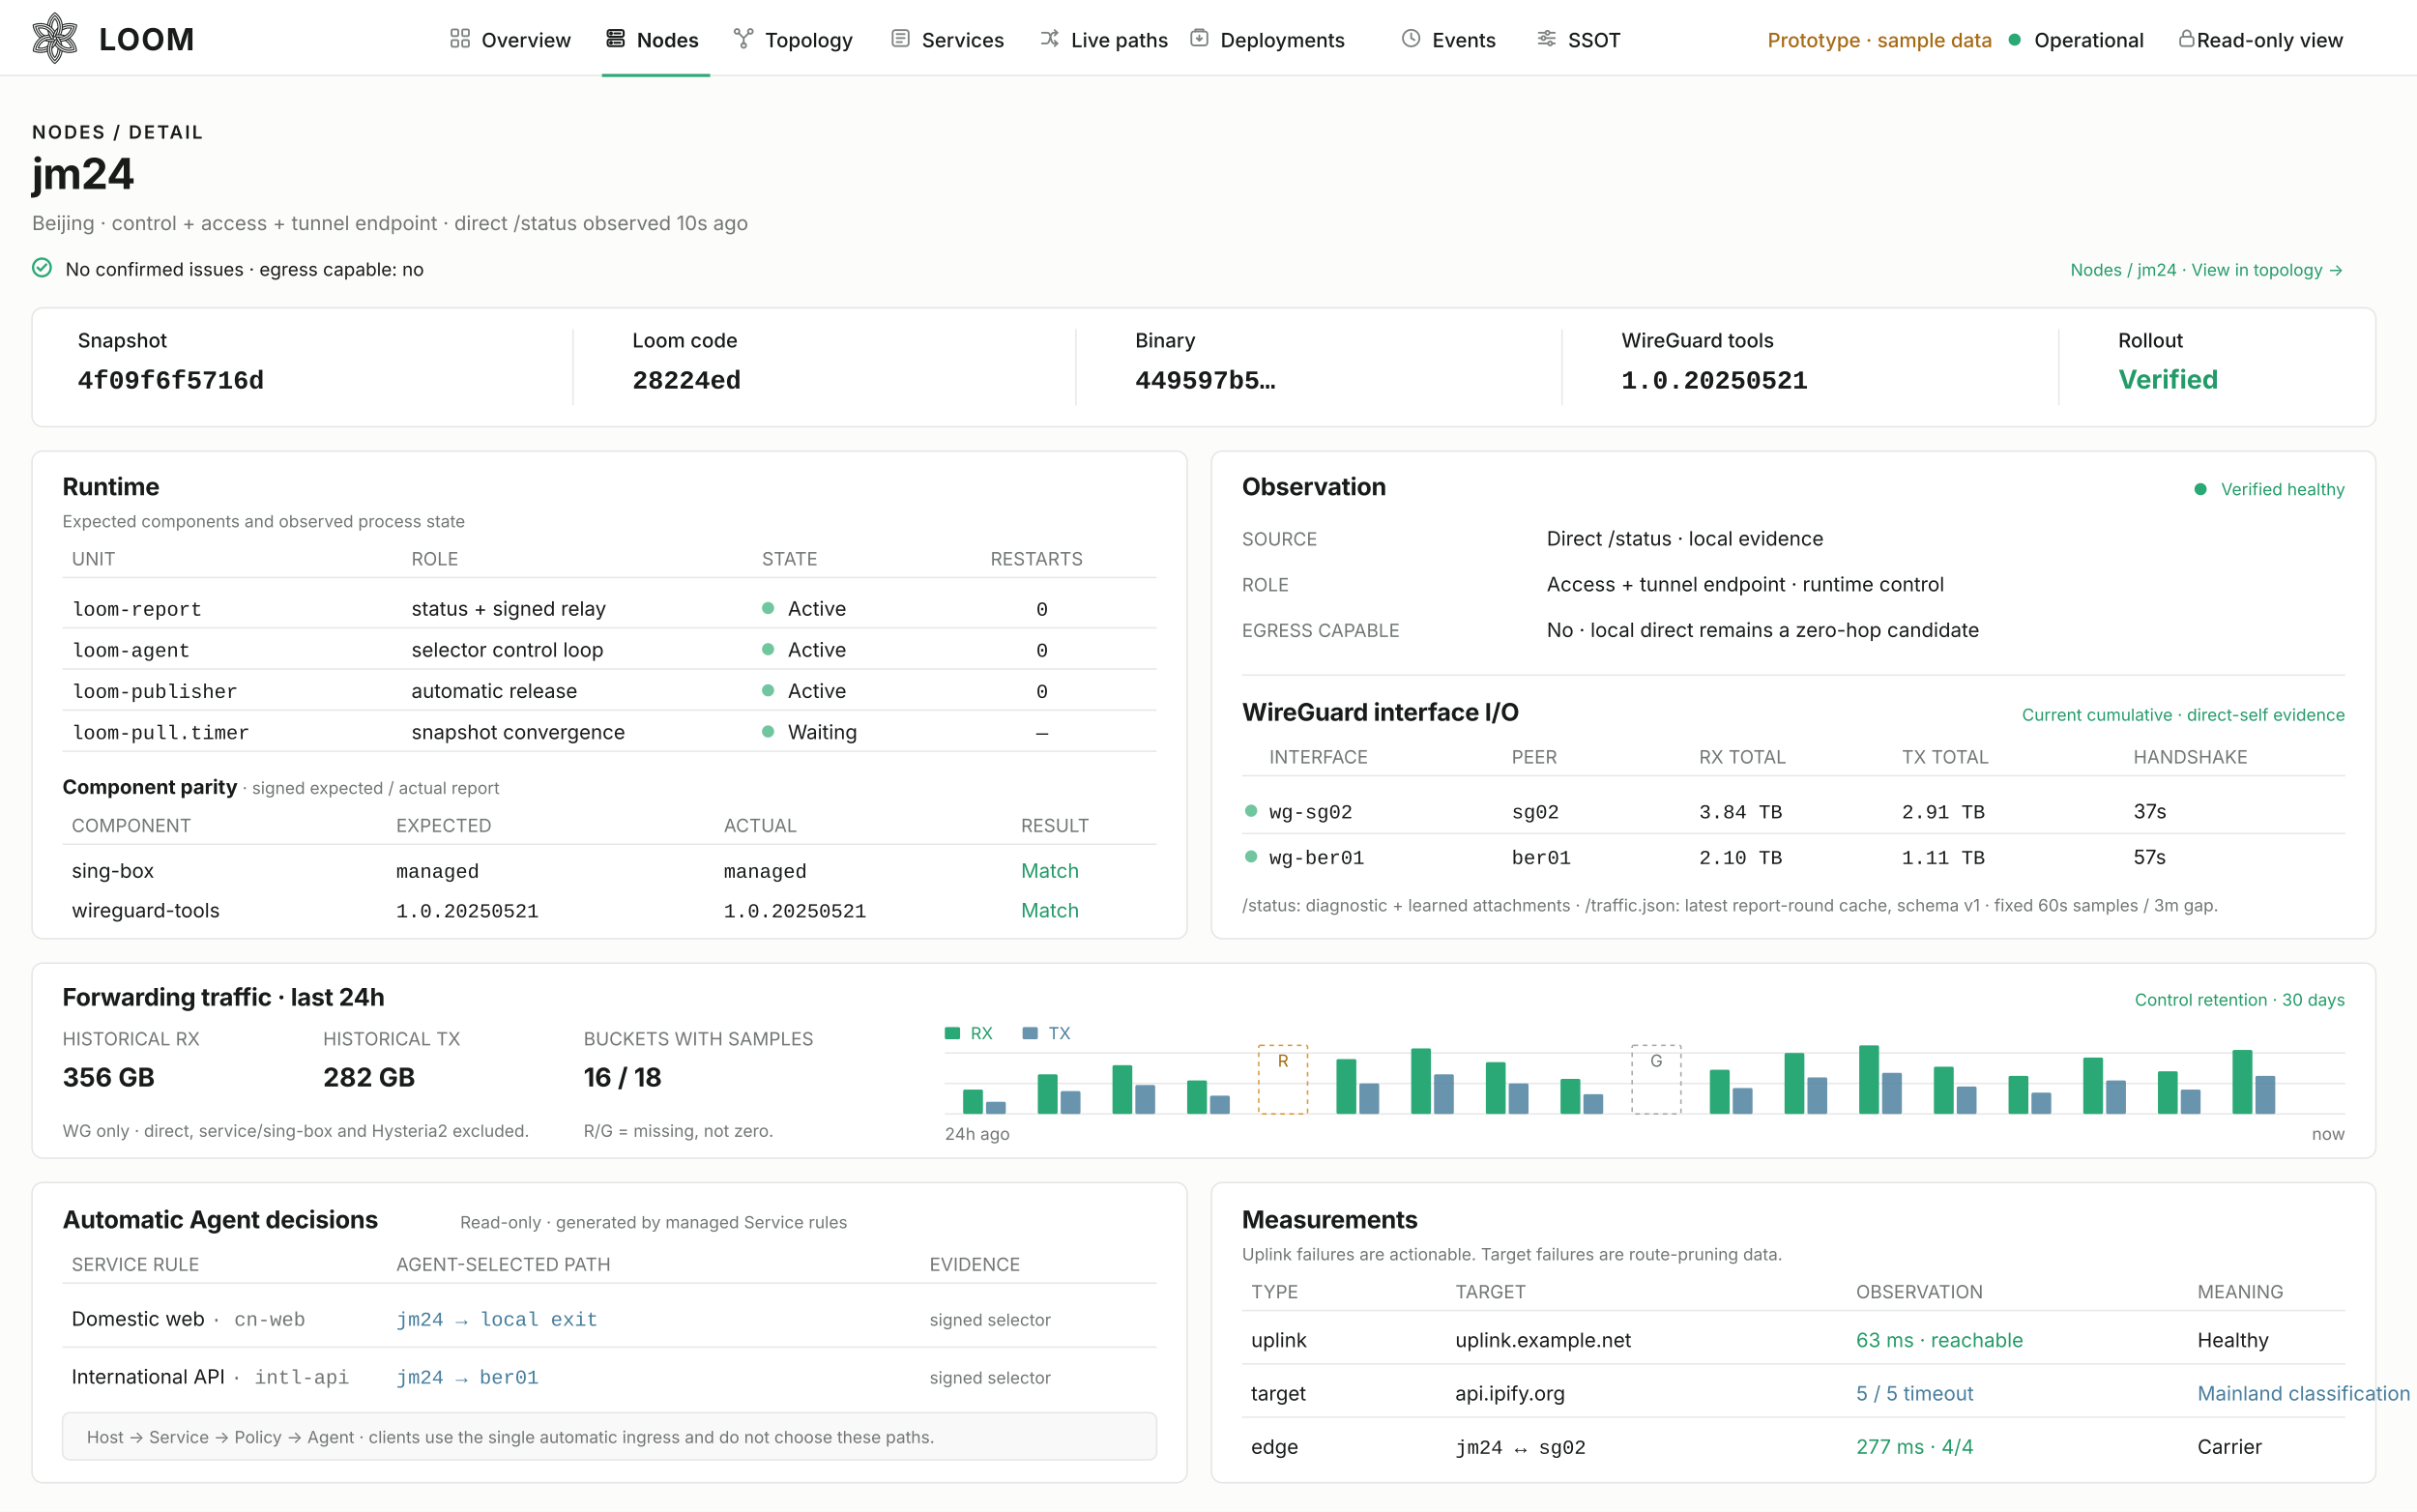
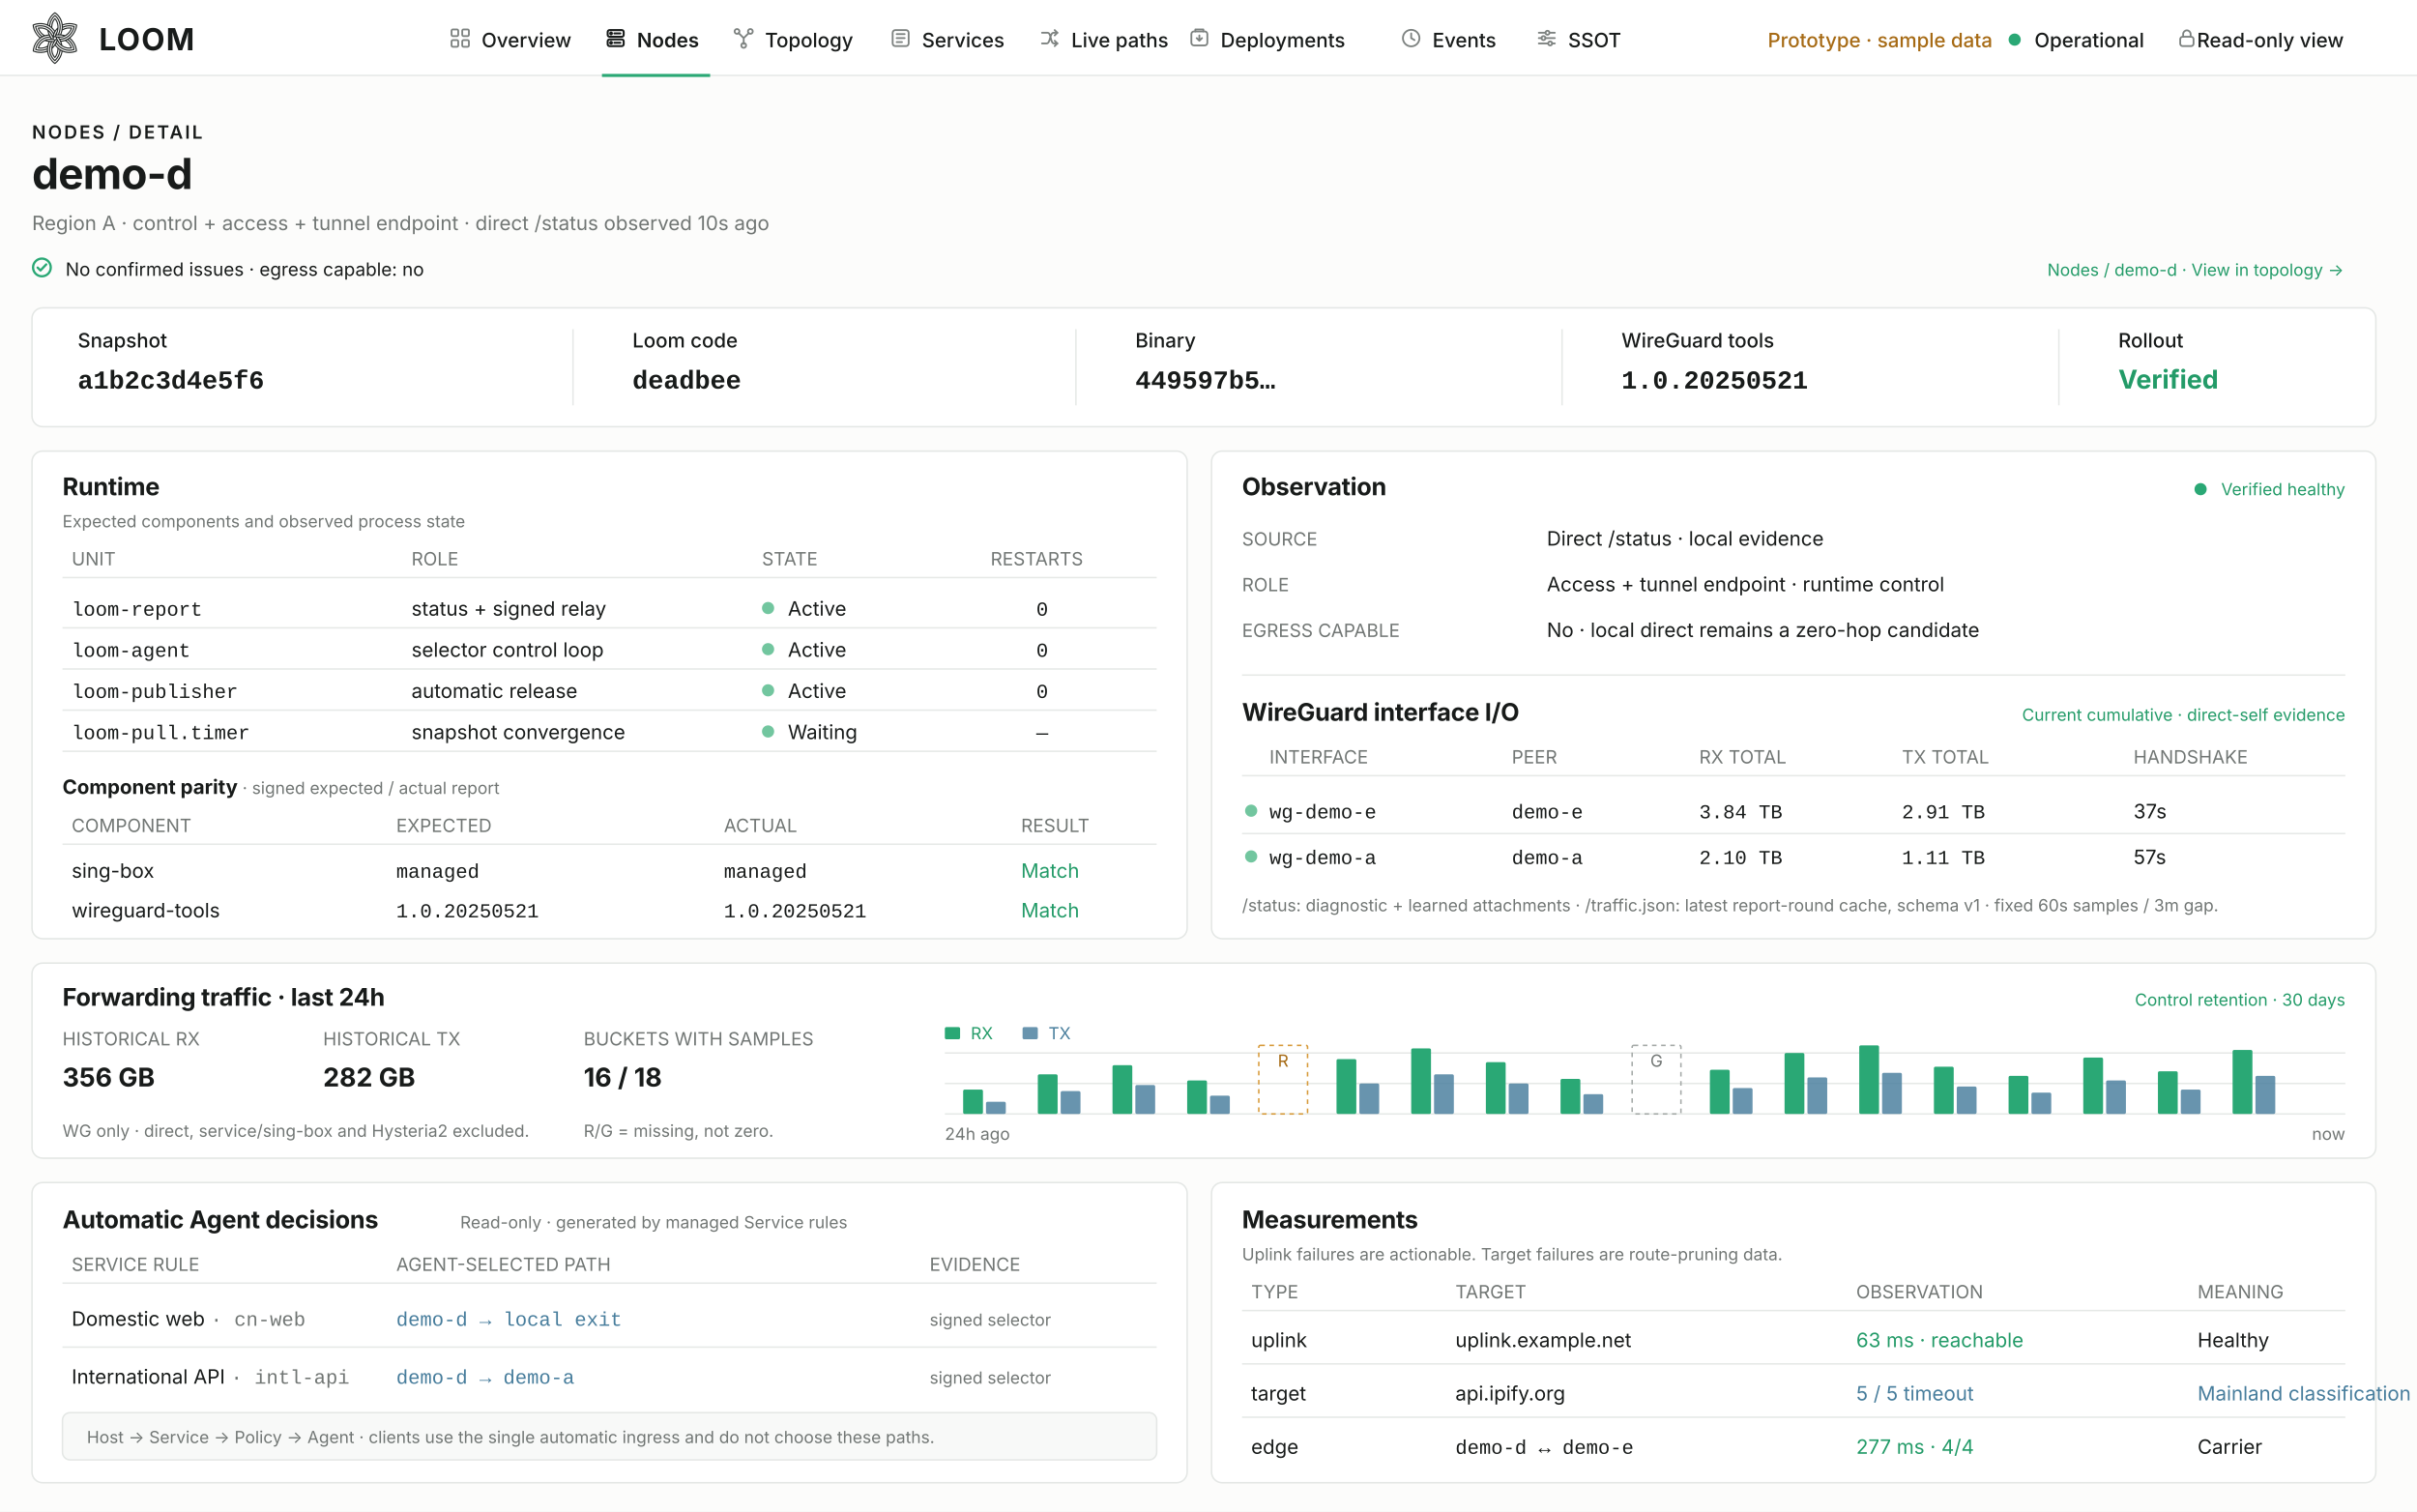
<svg xmlns="http://www.w3.org/2000/svg" width="1586" height="992" viewBox="0 0 1586 992" role="img" aria-labelledby="title description">
  <defs>
    <marker id="arrow-selected" markerWidth="7" markerHeight="7" refX="6" refY="3.5" orient="auto" markerUnits="strokeWidth">
      <path d="M0 0L7 3.5L0 7Z" fill="#2AA875" />
    </marker>
    <symbol id="icon-overview" viewBox="0 0 16 16">
      <rect x="1.5" y="1.5" width="5" height="5" rx="1" />
      <rect x="9.5" y="1.5" width="5" height="5" rx="1" />
      <rect x="1.5" y="9.5" width="5" height="5" rx="1" />
      <rect x="9.5" y="9.5" width="5" height="5" rx="1" />
    </symbol>
    <symbol id="icon-nodes" viewBox="0 0 16 16">
      <rect x="2" y="2" width="12" height="5" rx="1.4" />
      <rect x="2" y="9" width="12" height="5" rx="1.4" />
      <circle cx="4.5" cy="4.5" r=".7" />
      <circle cx="4.5" cy="11.5" r=".7" />
      <path d="M7 4.5h4.5M7 11.5h4.5" />
    </symbol>
    <symbol id="icon-topology" viewBox="0 0 16 16">
      <path d="M4.2 4.2L8 8m3.8-3.8L8 8m0 0v4.4" />
      <circle cx="3" cy="3" r="1.8" />
      <circle cx="13" cy="3" r="1.8" />
      <circle cx="8" cy="13.5" r="1.8" />
    </symbol>
    <symbol id="icon-services" viewBox="0 0 16 16">
      <rect x="2" y="2" width="12" height="12" rx="2" />
      <path d="M5 5h6M5 8h6M5 11h4" />
    </symbol>
    <symbol id="icon-traffic" viewBox="0 0 16 16">
      <path d="M2 4h4.2C9 4 8.2 12 11 12h2.5M2 12h3.5C8.4 12 7.7 4 10.7 4h2.8" />
      <path d="M11.5 2l2 2-2 2m0 4l2 2-2 2" />
    </symbol>
    <symbol id="icon-deployments" viewBox="0 0 16 16">
      <rect x="2" y="3" width="12" height="10.5" rx="2" />
      <path d="M5 3V1.5h6V3M8 6v4m-2-2 2 2 2-2" />
    </symbol>
    <symbol id="icon-events" viewBox="0 0 16 16">
      <circle cx="8" cy="8" r="6.2" />
      <path d="M8 4.5V8l2.5 1.5" />
    </symbol>
    <symbol id="icon-settings" viewBox="0 0 16 16">
      <path d="M2 4h5m3 0h4M2 8h2m3 0h7M2 12h7m3 0h2" />
      <circle cx="8.5" cy="4" r="1.5" />
      <circle cx="5.5" cy="8" r="1.5" />
      <circle cx="10.5" cy="12" r="1.5" />
    </symbol>
    <symbol id="icon-status-ok" viewBox="0 0 16 16">
      <circle cx="8" cy="8" r="6.2" />
      <path d="M5 8.1l2 2 4-4.2" />
    </symbol>
    <symbol id="icon-lock" viewBox="0 0 16 16">
      <rect x="3" y="7" width="10" height="7" rx="1.8" />
      <path d="M5.2 7V5a2.8 2.8 0 0 1 5.6 0v2" />
    </symbol>
    <symbol id="icon-refresh" viewBox="0 0 16 16">
      <path d="M13.6 5.8A6 6 0 1 0 14 9" />
      <path d="M10.8 2.7h3v3" />
    </symbol>
    <symbol id="icon-filter" viewBox="0 0 16 16">
      <path d="M2 3h12L9.5 8v4.2L6.5 14V8Z" />
    </symbol>
    <symbol id="icon-download" viewBox="0 0 16 16">
      <path d="M8 2v8m-3-3 3 3 3-3M2.5 13.5h11" />
    </symbol>
    <symbol id="icon-check" viewBox="0 0 16 16">
      <circle cx="8" cy="8" r="6" />
      <path d="M5 8l2 2 4-4" />
    </symbol>
    <symbol id="icon-save" viewBox="0 0 16 16">
      <path d="M2.5 2.5h9l2 2v9h-11Z" />
      <path d="M5 2.5v4h6v-4M5 13v-4h6v4" />
    </symbol>
    <symbol id="icon-plus" viewBox="0 0 16 16">
      <path d="M8 3v10M3 8h10" />
    </symbol>
    <symbol id="icon-search" viewBox="0 0 16 16">
      <circle cx="7" cy="7" r="4.5" />
      <path d="m10.5 10.5 3 3" />
    </symbol>
    <symbol id="icon-arrow-right" viewBox="0 0 16 16">
      <path d="M2.5 8h10M9 4.5 12.5 8 9 11.5" />
    </symbol>
    <symbol id="icon-edit" viewBox="0 0 16 16">
      <path d="M3 11.8 2.5 14l2.2-.5 8.2-8.2-1.7-1.7Z" />
      <path d="m10.3 4.5 1.7 1.7" />
    </symbol>
    <symbol id="icon-trash" viewBox="0 0 16 16">
      <path d="M3.5 4.5h9M6 4.5V2.7h4v1.8m1.5 0-.6 9h-5.8l-.6-9M6.8 7v4m2.4-4v4" />
    </symbol>
    <symbol id="icon-key" viewBox="0 0 16 16">
      <circle cx="5" cy="8" r="3" />
      <path d="M8 8h6m-2 0v2m-2-2v2" />
    </symbol>
    <symbol id="icon-copy" viewBox="0 0 16 16">
      <rect x="5" y="5" width="8" height="8" rx="1.5" />
      <path d="M3 10.5H2.5V3.5a1 1 0 0 1 1-1h7V3" />
    </symbol>
    <style>

      .ui { font-family: Inter, "Atkinson Hyperlegible Next", ui-sans-serif, system-ui, -apple-system, "Segoe UI", sans-serif; fill: #181B1A; }
      .mono { font-family: "Intel One Mono", "SFMono-Regular", Consolas, "Liberation Mono", monospace; }
      .muted { fill: #717674; }
      .faint { fill: #9BA09E; }
      .green { fill: #239B68; }
      .amber { fill: #A66A14; }
      .red { fill: #B84C4C; }
      .blue { fill: #477D9C; }
      .heading { font-size: 28px; font-weight: 700; letter-spacing: -0.45px; }
      .eyebrow { font-size: 12px; font-weight: 600; letter-spacing: 1.35px; }
      .section { font-size: 16px; font-weight: 650; letter-spacing: -0.15px; }
      .subsection { font-size: 13px; font-weight: 650; }
      .label { font-size: 13px; font-weight: 500; }
      .body { font-size: 13px; font-weight: 400; }
      .small { font-size: 12px; font-weight: 400; }
      .tiny { font-size: 11px; font-weight: 400; }
      .metric { font-size: 17px; font-weight: 650; }
      .wordmark { font-size: 20px; font-weight: 700; letter-spacing: 0.8px; }
      .nav { font-size: 13px; font-weight: 450; }
      .nav-icon { fill: none; stroke: #7D8280; stroke-width: 1.35; stroke-linecap: round; stroke-linejoin: round; }
      .nav-icon-active { fill: none; stroke: #181B1A; stroke-width: 1.5; stroke-linecap: round; stroke-linejoin: round; }
      .status-icon { fill: none; stroke: #2AA875; stroke-width: 1.6; stroke-linecap: round; stroke-linejoin: round; }
      .action-icon { fill: none; stroke: #5B6166; stroke-width: 1.45; stroke-linecap: round; stroke-linejoin: round; }
      .panel { fill: #FFFFFF; stroke: #E4E7E5; stroke-width: 1; }
      .panel-soft { fill: #F8F9F8; stroke: #E4E7E5; stroke-width: 1; }
      .rule { stroke: #E6E9E7; stroke-width: 1; }
      .rule-dark { stroke: #CBD0CD; stroke-width: 1; }
      .status-dot { fill: #2AA875; }
      .quiet-dot { fill: #72C69F; }
      .warn-dot { fill: #D79B3B; }
      .bad-dot { fill: #C65A5A; }
      .neutral-dot { fill: #A5AAA8; }
      .wg { fill: none; stroke: #A5AAA8; stroke-width: 1.25; stroke-linecap: round; }
      .candidate { fill: none; stroke: #B9BEBC; stroke-width: 1.35; stroke-dasharray: 5 6; stroke-linecap: round; }
      .selected { fill: none; stroke: #2AA875; stroke-width: 2; stroke-linecap: round; stroke-linejoin: round; marker-end: url(#arrow-selected); }
      .chip { fill: #F4F6F5; stroke: #DEE2DF; stroke-width: 1; }
      .chip-green { fill: #EEF8F3; stroke: #B9DEC9; stroke-width: 1; }
      .chip-amber { fill: #FFF8EB; stroke: #E7D3AB; stroke-width: 1; }
      .button { fill: #181B1A; }
      .button-green { fill: #239B68; }
      .button-disabled { fill: #EFF1F0; stroke: #DDE1DF; stroke-width: 1; }
      .code-bg { fill: #F7F8F7; stroke: #E4E7E5; stroke-width: 1; }
      .timeline { fill: none; stroke: #CBD0CD; stroke-width: 1.3; }
      .timeline-ok { fill: none; stroke: #2AA875; stroke-width: 1.7; }
      .stage-line { stroke: #2AA875; stroke-width: 1.5; }
      .route-dot { fill: #239B68; }
      .node-name { font-size: 14px; font-weight: 650; }

    </style>
  </defs>
  <rect width="1586" height="992" fill="#FCFCFB" />
  <rect x="0" y="0" width="1586" height="50" fill="#FFFFFF" />
  <line class="rule" x1="0" y1="49.5" x2="1586" y2="49.5" />
  <svg x="18" y="7" width="36" height="36" viewBox="127 112 1000 1000" preserveAspectRatio="xMidYMid meet" aria-label="Loom">
    <g transform="translate(0,1254) scale(1,-1)">
      <path d="M616 1108 c-67 -49 -118 -133 -129 -209 0 -6 0 -6 -14 -1 -75 27 -166 24 -239 -6 -13 -5 -14 -7 -11 -29 12 -80 53 -155 115 -211 l9 -8 -6 -5 c-61 -53 -100 -121 -114 -200 -5 -31 -5 -38 4 -42 57 -26 138 -34 203 -20 13 2 22 5 39 10 14 5 14 5 15 -2 9 -70 60 -155 121 -204 17 -15 18 -15 34 -2 47 37 87 93 107 151 7 20 16 52 16 60 0 4 1 4 12 0 72 -28 158 -27 236 3 17 6 17 7 15 27 -8 79 -49 159 -111 215 l-9 9 10 9 c61 53 105 139 114 219 2 15 1 16 -28 26 -75 25 -156 25 -227 -2 -4 -1 -8 -2 -8 -2 -1 0 -2 7 -3 15 -15 81 -60 152 -126 198 -12 9 -14 9 -25 1z M639 1084 c105 -82 142 -225 92 -356 -7 -18 -7 -17 -16 -17 -4 0 -8 1 -8 1 -1 1 1 7 4 15 32 78 30 170 -5 243 -16 35 -40 66 -68 88 -9 8 -11 8 -20 0 -47 -39 -82 -103 -93 -169 -1 -7 -2 -12 -2 -13 -1 0 -17 8 -17 9 -1 1 4 27 7 40 13 44 37 89 68 124 15 16 44 43 47 43 0 0 5 -3 11 -8z M638 1031 c77 -72 98 -200 50 -307 -3 -8 -5 -11 -7 -12 -2 -1 -17 -1 -18 0 -1 0 2 6 5 12 44 94 31 213 -31 278 -10 11 -12 10 -29 -12 -26 -36 -44 -83 -47 -128 0 -6 -1 -11 -1 -11 -1 0 -6 4 -16 11 -4 3 2 39 12 67 13 41 41 84 68 108 4 4 3 4 14 -6z M635 973 c24 -33 37 -74 40 -124 l0 -15 -10 -10 c-11 -11 -23 -25 -32 -38 -6 -8 -5 -9 -13 3 -9 13 -19 24 -30 36 l-10 10 0 13 c3 48 18 94 42 128 6 7 6 7 13 -3z M413 893 c79 -13 148 -56 193 -118 12 -17 11 -15 6 -26 -3 -6 -5 -10 -5 -10 0 0 -4 6 -9 13 -66 103 -190 147 -314 114 -20 -6 -21 -6 -14 -34 15 -60 54 -120 102 -158 9 -8 9 -7 0 -12 -9 -6 -8 -6 -18 2 -57 48 -97 120 -110 196 -2 14 -3 13 7 16 22 9 53 16 85 19 13 2 61 0 77 -2z M923 895 c30 -3 83 -16 89 -22 2 -2 -7 -43 -14 -64 -34 -100 -109 -176 -200 -203 -23 -7 -59 -13 -61 -11 -2 2 -8 16 -8 16 0 1 7 2 16 2 74 9 136 45 185 108 27 35 49 81 57 120 4 17 3 19 -13 24 -62 19 -135 15 -193 -9 -9 -4 -9 -5 -9 7 l0 10 9 3 c25 10 56 17 83 19 9 1 50 1 59 0z M400 854 c70 -9 134 -47 176 -104 7 -11 21 -34 21 -36 0 -2 -6 -24 -7 -25 0 -1 -4 5 -8 13 -38 76 -106 124 -190 134 -14 2 -49 1 -62 -1 -16 -3 -18 -5 -12 -21 14 -42 48 -88 87 -117 7 -5 13 -10 13 -10 0 -1 -17 -9 -18 -9 -5 0 -42 35 -56 52 -24 29 -46 72 -54 105 -3 11 -3 10 11 14 30 8 67 10 99 5z M926 854 c13 -1 39 -7 40 -9 2 -2 -8 -34 -17 -55 -43 -93 -125 -152 -220 -158 l-11 0 -6 9 c-3 5 -5 9 -5 9 0 1 8 1 18 1 56 0 107 23 153 69 29 29 59 79 63 104 1 10 -11 13 -53 12 -42 0 -71 -6 -107 -24 -12 -6 -11 -6 -10 5 1 4 1 9 1 10 0 3 1 3 13 8 45 19 93 26 141 19z M391 816 c30 -3 68 -16 91 -32 l6 -3 4 -15 c4 -16 10 -34 16 -47 4 -11 4 -11 -3 -11 -12 -2 -37 -6 -48 -9 -16 -4 -14 -4 -26 4 -38 25 -67 57 -86 96 -7 15 -7 16 0 17 10 1 36 1 46 0z M914 816 c3 -2 2 -5 -4 -18 -19 -39 -53 -75 -89 -97 l-8 -5 -11 3 c-15 4 -33 8 -45 9 -6 1 -11 2 -11 2 -1 0 1 7 4 14 6 17 12 36 15 48 l1 9 9 5 c27 15 55 25 85 30 10 1 51 1 54 0z M669 789 c-4 -19 -7 -27 -14 -39 -10 -18 -20 -39 -29 -64 -1 -4 -2 -5 -10 -9 -9 -5 -9 -5 -5 11 10 40 28 75 51 103 10 12 10 12 7 -2z M529 746 c14 -16 17 -20 25 -37 8 -17 22 -42 30 -54 5 -9 6 -24 1 -26 -7 -2 -13 5 -35 46 -15 28 -35 75 -35 83 0 2 7 -4 14 -12z M721 691 c25 -1 43 -3 61 -8 4 0 2 -2 -8 -5 -19 -6 -28 -7 -48 -6 -12 1 -29 1 -46 1 -36 -1 -37 -1 -33 11 2 7 1 6 24 7 12 0 23 1 26 1 2 0 13 0 24 -1z M525 681 c5 -10 5 -10 -7 -10 -120 -9 -223 -101 -248 -221 -4 -22 -4 -23 11 -28 61 -19 132 -16 192 7 5 2 9 3 10 3 0 0 0 -5 0 -10 l1 -9 -9 -4 c-62 -24 -145 -25 -216 -1 -17 5 -16 4 -14 15 15 104 74 190 160 235 34 17 63 25 108 30 8 1 7 2 12 -7z M638 655 l9 -4 0 -10 c1 -13 2 -12 -10 -19 l-9 -6 -10 6 -9 6 -1 11 0 11 9 5 c12 6 11 6 21 0z M683 651 c0 -1 6 -10 12 -21 18 -30 29 -54 39 -82 6 -19 6 -19 -4 -9 -16 16 -22 25 -30 42 -7 14 -25 48 -30 54 -2 3 -3 15 -1 16 1 2 13 1 14 0z M546 642 c3 -5 5 -9 5 -9 0 -1 -7 -1 -16 -1 -94 0 -185 -66 -216 -155 -7 -22 -6 -23 23 -27 44 -5 89 3 131 21 7 3 13 6 13 6 0 -1 -1 -5 -1 -11 l-1 -11 -11 -5 c-53 -22 -115 -26 -174 -12 -11 3 -10 3 -9 10 8 39 30 82 58 115 44 53 119 88 184 88 l9 0 5 -9z M902 622 c45 -39 79 -92 96 -151 5 -19 10 -43 10 -51 l1 -7 -14 -5 c-89 -30 -180 -22 -253 22 -40 25 -68 49 -93 83 l-7 10 4 7 c7 13 6 12 12 3 73 -104 198 -148 317 -110 12 4 13 4 8 27 -9 42 -31 88 -59 123 -8 10 -33 35 -42 41 -6 5 -6 5 2 11 9 6 8 6 18 -3z M542 610 c10 -1 27 -1 38 -1 l20 0 8 -5 c4 -2 8 -4 8 -5 0 0 -1 -2 -2 -4 l-1 -4 -43 0 c-45 1 -55 2 -81 7 -8 1 -14 3 -15 3 0 1 15 6 27 8 15 3 15 3 20 2 2 0 11 0 21 -1z M661 609 c5 -9 -53 -107 -73 -125 -3 -3 -3 0 1 14 4 17 8 26 14 37 12 18 31 52 34 60 1 2 4 5 11 10 11 7 11 7 13 4z M863 604 c48 -36 83 -90 98 -148 2 -7 3 -14 3 -14 -1 -1 -5 -3 -11 -4 -90 -23 -180 3 -247 69 -17 18 -42 51 -42 56 0 2 9 20 10 20 0 0 3 -4 5 -8 36 -66 102 -112 177 -124 12 -2 51 -2 64 0 19 4 21 5 17 17 -15 50 -55 103 -97 128 -1 1 -2 2 -2 2 0 1 17 10 19 10 0 0 3 -2 6 -4z M458 585 c12 -4 37 -9 48 -11 8 0 7 0 3 -10 -5 -13 -13 -36 -16 -49 -3 -13 -2 -12 -19 -21 -38 -19 -72 -26 -112 -25 -22 1 -23 1 -23 5 3 13 23 45 41 67 16 18 58 49 64 48 1 -1 7 -2 14 -4z M824 583 c35 -22 63 -53 81 -89 6 -12 11 -22 10 -23 -4 -3 -47 -2 -68 2 -26 5 -69 24 -82 35 0 1 -2 8 -4 17 -2 9 -6 23 -10 32 -6 19 -6 18 1 19 14 1 57 11 59 13 1 1 4 0 13 -6z M553 570 c1 -1 1 -2 -2 -7 -11 -21 -21 -55 -26 -82 -15 -86 17 -180 82 -245 20 -20 19 -20 40 0 44 45 71 101 82 165 1 6 2 11 2 11 0 1 4 -1 9 -4 l8 -4 0 -5 c-11 -74 -51 -146 -110 -198 -12 -10 -10 -10 -21 -1 -77 65 -122 167 -113 259 3 34 14 74 26 103 l4 9 9 0 c5 0 9 0 10 -1z M597 570 c0 -1 -4 -9 -8 -18 -43 -88 -35 -184 20 -258 15 -20 17 -21 27 -10 30 33 52 90 57 145 0 11 0 11 10 3 10 -7 9 -6 7 -19 -7 -62 -34 -117 -76 -161 l-7 -7 -8 8 c-51 50 -82 131 -77 200 3 35 12 70 28 103 l7 14 10 0 c5 0 10 0 10 0z M639 493 c5 -6 14 -17 22 -24 l13 -14 0 -8 c0 -44 -14 -93 -38 -130 -9 -14 -9 -14 -13 -8 -26 35 -42 84 -42 127 l0 11 12 12 c11 12 22 25 31 38 3 4 6 7 6 7 0 0 4 -5 9 -11z" fill="#252927" fill-rule="evenodd" clip-rule="evenodd" />
    </g>
  </svg>
  <text class="ui wordmark" x="65" y="33">LOOM</text>
  <g class="ui nav">
    <use href="#icon-overview" x="295" y="18" width="14" height="14" class="nav-icon" />
    <text x="316" y="31">Overview</text>
    <use href="#icon-nodes" x="397" y="18" width="14" height="14" class="nav-icon-active" />
    <text x="418" y="31" font-weight="600">Nodes</text>
    <use href="#icon-topology" x="481" y="18" width="14" height="14" class="nav-icon" />
    <text x="502" y="31">Topology</text>
    <use href="#icon-services" x="584" y="18" width="14" height="14" class="nav-icon" />
    <text x="605" y="31">Services</text>
    <use href="#icon-traffic" x="682" y="18" width="14" height="14" class="nav-icon" />
    <text x="703" y="31">Live paths</text>
    <use href="#icon-deployments" x="780" y="18" width="14" height="14" class="nav-icon" />
    <text x="801" y="31">Deployments</text>
    <use href="#icon-events" x="919" y="18" width="14" height="14" class="nav-icon" />
    <text x="940" y="31">Events</text>
    <use href="#icon-settings" x="1008" y="18" width="14" height="14" class="nav-icon" />
    <text x="1029" y="31">SSOT</text>
  </g>
  <line x1="395" y1="49.5" x2="466" y2="49.5" stroke="#2AA875" stroke-width="2" />
  <g class="ui nav">
    <text class="amber" x="1160" y="31">Prototype · sample data</text>
    <circle class="status-dot" cx="1322" cy="26" r="4" />
    <text x="1335" y="31">Operational</text>
    <use href="#icon-lock" x="1428" y="18" width="14" height="14" class="nav-icon" />
    <text x="1538" y="31" text-anchor="end">Read-only view</text>
  </g>
  <g class="ui">
    <text class="eyebrow" x="21" y="91">NODES / DETAIL</text>
-     <text class="heading" x="21" y="124">jm24</text>
-     <text class="body muted" x="21" y="151">Beijing · control + access + tunnel endpoint · direct /status observed 10s ago</text>
+     <text class="heading" x="21" y="124">demo-d</text>
+     <text class="body muted" x="21" y="151">Region A · control + access + tunnel endpoint · direct /status observed 10s ago</text>
    <use href="#icon-status-ok" x="20" y="168" width="15" height="15" class="status-icon" />
    <text class="small" x="43" y="181">No confirmed issues · egress capable: no</text>
  </g>
-   <text class="ui tiny green" x="1538" y="181" text-anchor="end">Nodes / jm24 · View in topology →</text>
+   <text class="ui tiny green" x="1538" y="181" text-anchor="end">Nodes / demo-d · View in topology →</text>
  <rect class="panel" x="21" y="202" width="1538" height="78" rx="7" />
  <g class="ui">
    <text class="label" x="51" y="228">Snapshot</text>
-     <text class="metric mono" x="51" y="255">4f09f6f5716d</text>
+     <text class="metric mono" x="51" y="255">a1b2c3d4e5f6</text>
    <text class="label" x="415" y="228">Loom code</text>
-     <text class="metric mono" x="415" y="255">28224ed</text>
+     <text class="metric mono" x="415" y="255">deadbee</text>
    <text class="label" x="745" y="228">Binary</text>
    <text class="metric mono" x="745" y="255">449597b5…</text>
    <text class="label" x="1064" y="228">WireGuard tools</text>
    <text class="metric mono" x="1064" y="255">1.0.20250521</text>
    <text class="label" x="1390" y="228">Rollout</text>
    <text class="metric green" x="1390" y="255">Verified</text>
  </g>
  <line class="rule" x1="376" y1="216" x2="376" y2="266" />
  <line class="rule" x1="706" y1="216" x2="706" y2="266" />
  <line class="rule" x1="1025" y1="216" x2="1025" y2="266" />
  <line class="rule" x1="1351" y1="216" x2="1351" y2="266" />
  <rect class="panel" x="21" y="296" width="758" height="320" rx="7" />
  <g class="ui">
    <text class="section" x="41" y="325">Runtime</text>
    <text class="tiny muted" x="41" y="346">Expected components and observed process state</text>
    <text class="small muted" x="47" y="371">UNIT</text>
    <text class="small muted" x="270" y="371">ROLE</text>
    <text class="small muted" x="500" y="371">STATE</text>
    <text class="small muted" x="650" y="371">RESTARTS</text>
    <line class="rule" x1="41" y1="379" x2="759" y2="379" />
    <text class="body mono" x="47" y="404">loom-report</text>
    <text class="body" x="270" y="404">status + signed relay</text>
    <circle class="quiet-dot" cx="504" cy="399" r="4" />
    <text class="body" x="517" y="404">Active</text>
    <text class="body mono" x="680" y="404">0</text>
    <text class="body mono" x="47" y="431">loom-agent</text>
    <text class="body" x="270" y="431">selector control loop</text>
    <circle class="quiet-dot" cx="504" cy="426" r="4" />
    <text class="body" x="517" y="431">Active</text>
    <text class="body mono" x="680" y="431">0</text>
    <text class="body mono" x="47" y="458">loom-publisher</text>
    <text class="body" x="270" y="458">automatic release</text>
    <circle class="quiet-dot" cx="504" cy="453" r="4" />
    <text class="body" x="517" y="458">Active</text>
    <text class="body mono" x="680" y="458">0</text>
    <text class="body mono" x="47" y="485">loom-pull.timer</text>
    <text class="body" x="270" y="485">snapshot convergence</text>
    <circle class="quiet-dot" cx="504" cy="480" r="4" />
    <text class="body" x="517" y="485">Waiting</text>
    <text class="body mono" x="680" y="485">—</text>
    <line class="rule" x1="41" y1="412" x2="759" y2="412" />
    <line class="rule" x1="41" y1="439" x2="759" y2="439" />
    <line class="rule" x1="41" y1="466" x2="759" y2="466" />
    <line class="rule" x1="41" y1="493" x2="759" y2="493" />
    <text class="subsection" x="41" y="521">Component parity <tspan class="tiny muted" font-weight="400">· signed expected / actual report</tspan>
    </text>
    <text class="small muted" x="47" y="546">COMPONENT</text>
    <text class="small muted" x="260" y="546">EXPECTED</text>
    <text class="small muted" x="475" y="546">ACTUAL</text>
    <text class="small muted" x="670" y="546">RESULT</text>
    <line class="rule" x1="41" y1="554" x2="759" y2="554" />
    <text class="body" x="47" y="576">sing-box</text>
    <text class="body mono" x="260" y="576">managed</text>
    <text class="body mono" x="475" y="576">managed</text>
    <text class="body green" x="670" y="576">Match</text>
    <text class="body" x="47" y="602">wireguard-tools</text>
    <text class="body mono" x="260" y="602">1.0.20250521</text>
    <text class="body mono" x="475" y="602">1.0.20250521</text>
    <text class="body green" x="670" y="602">Match</text>
  </g>
  <rect class="panel" x="795" y="296" width="764" height="320" rx="7" />
  <g class="ui">
    <text class="section" x="815" y="325">Observation</text>
    <circle class="status-dot" cx="1444" cy="321" r="4" />
    <text class="tiny green" x="1539" y="325" text-anchor="end">Verified healthy</text>
    <text class="small muted" x="815" y="358">SOURCE</text>
    <text class="body" x="1015" y="358">Direct /status · local evidence</text>
    <text class="small muted" x="815" y="388">ROLE</text>
    <text class="body" x="1015" y="388">Access + tunnel endpoint · runtime control</text>
    <text class="small muted" x="815" y="418">EGRESS CAPABLE</text>
    <text class="body" x="1015" y="418">No · local direct remains a zero-hop candidate</text>
    <line class="rule" x1="815" y1="443" x2="1539" y2="443" />
    <text class="section" x="815" y="473">WireGuard interface I/O</text>
    <text class="tiny green" x="1539" y="473" text-anchor="end">Current cumulative · direct-self evidence</text>
    <text class="small muted" x="833" y="501">INTERFACE</text>
    <text class="small muted" x="992" y="501">PEER</text>
    <text class="small muted" x="1115" y="501">RX TOTAL</text>
    <text class="small muted" x="1248" y="501">TX TOTAL</text>
    <text class="small muted" x="1400" y="501">HANDSHAKE</text>
    <line class="rule" x1="815" y1="509" x2="1539" y2="509" />
    <circle class="quiet-dot" cx="821" cy="532" r="4" />
-     <text class="body mono" x="833" y="537">wg-sg02</text>
-     <text class="body mono" x="992" y="537">sg02</text>
+     <text class="body mono" x="833" y="537">wg-demo-e</text>
+     <text class="body mono" x="992" y="537">demo-e</text>
    <text class="body mono" x="1115" y="537">3.84 TB</text>
    <text class="body mono" x="1248" y="537">2.91 TB</text>
    <text class="body" x="1400" y="537">37s</text>
    <circle class="quiet-dot" cx="821" cy="562" r="4" />
-     <text class="body mono" x="833" y="567">wg-ber01</text>
-     <text class="body mono" x="992" y="567">ber01</text>
+     <text class="body mono" x="833" y="567">wg-demo-a</text>
+     <text class="body mono" x="992" y="567">demo-a</text>
    <text class="body mono" x="1115" y="567">2.10 TB</text>
    <text class="body mono" x="1248" y="567">1.11 TB</text>
    <text class="body" x="1400" y="567">57s</text>
    <line class="rule" x1="815" y1="547" x2="1539" y2="547" />
    <text class="tiny muted" x="815" y="598">/status: diagnostic + learned attachments · /traffic.json: latest report-round cache, schema v1 · fixed 60s samples / 3m gap.</text>
  </g>
  <rect class="panel" x="21" y="632" width="1538" height="128" rx="7" />
  <g class="ui">
    <text class="section" x="41" y="660">Forwarding traffic · last 24h</text>
    <text class="tiny green" x="1539" y="660" text-anchor="end">Control retention · 30 days</text>
    <text class="small muted" x="41" y="686">HISTORICAL RX</text>
    <text class="metric" x="41" y="713">356 GB</text>
    <text class="small muted" x="212" y="686">HISTORICAL TX</text>
    <text class="metric" x="212" y="713">282 GB</text>
    <text class="small muted" x="383" y="686">BUCKETS WITH SAMPLES</text>
    <text class="metric" x="383" y="713">16 / 18</text>
    <text class="tiny muted" x="41" y="746">WG only · direct, service/sing-box and Hysteria2 excluded.</text>
    <text class="tiny muted" x="383" y="746">R/G = missing, not zero.</text>
    <rect x="620" y="674" width="10" height="8" rx="1" fill="#2AA875" />
    <text class="tiny green" x="637" y="682">RX</text>
    <rect x="671" y="674" width="10" height="8" rx="1" fill="#477D9C" fill-opacity=".82" />
    <text class="tiny blue" x="688" y="682">TX</text>
    <line class="rule" x1="620" y1="691" x2="1539" y2="691" />
    <line class="rule" x1="620" y1="711" x2="1539" y2="711" />
    <line class="rule" x1="620" y1="731" x2="1539" y2="731" />
    <g aria-label="Sixteen accepted RX and TX buckets plus one counter reset and one long gap">
      <g fill="#2AA875">
        <rect x="632" y="715" width="13" height="16" rx="1" />
        <rect x="681" y="705" width="13" height="26" rx="1" />
        <rect x="730" y="699" width="13" height="32" rx="1" />
        <rect x="779" y="709" width="13" height="22" rx="1" />
        <rect x="877" y="695" width="13" height="36" rx="1" />
        <rect x="926" y="688" width="13" height="43" rx="1" />
        <rect x="975" y="697" width="13" height="34" rx="1" />
        <rect x="1024" y="708" width="13" height="23" rx="1" />
        <rect x="1122" y="702" width="13" height="29" rx="1" />
        <rect x="1171" y="691" width="13" height="40" rx="1" />
        <rect x="1220" y="686" width="13" height="45" rx="1" />
        <rect x="1269" y="700" width="13" height="31" rx="1" />
        <rect x="1318" y="706" width="13" height="25" rx="1" />
        <rect x="1367" y="694" width="13" height="37" rx="1" />
        <rect x="1416" y="703" width="13" height="28" rx="1" />
        <rect x="1465" y="689" width="13" height="42" rx="1" />
      </g>
      <g fill="#477D9C" fill-opacity=".82">
        <rect x="647" y="723" width="13" height="8" rx="1" />
        <rect x="696" y="716" width="13" height="15" rx="1" />
        <rect x="745" y="712" width="13" height="19" rx="1" />
        <rect x="794" y="719" width="13" height="12" rx="1" />
        <rect x="892" y="711" width="13" height="20" rx="1" />
        <rect x="941" y="705" width="13" height="26" rx="1" />
        <rect x="990" y="711" width="13" height="20" rx="1" />
        <rect x="1039" y="718" width="13" height="13" rx="1" />
        <rect x="1137" y="714" width="13" height="17" rx="1" />
        <rect x="1186" y="707" width="13" height="24" rx="1" />
        <rect x="1235" y="704" width="13" height="27" rx="1" />
        <rect x="1284" y="713" width="13" height="18" rx="1" />
        <rect x="1333" y="717" width="13" height="14" rx="1" />
        <rect x="1382" y="709" width="13" height="22" rx="1" />
        <rect x="1431" y="715" width="13" height="16" rx="1" />
        <rect x="1480" y="706" width="13" height="25" rx="1" />
      </g>
      <rect x="826" y="686" width="32" height="45" rx="1" fill="none" stroke="#D79B3B" stroke-dasharray="3 3" />
      <rect x="1071" y="686" width="32" height="45" rx="1" fill="none" stroke="#A5AAA8" stroke-dasharray="3 3" />
      <text class="tiny amber" x="842" y="700" text-anchor="middle">R</text>
      <text class="tiny muted" x="1087" y="700" text-anchor="middle">G</text>
    </g>
    <text class="tiny muted" x="620" y="748">24h ago</text>
    <text class="tiny muted" x="1539" y="748" text-anchor="end">now</text>
  </g>
  <rect class="panel" x="21" y="776" width="758" height="197" rx="7" />
  <g class="ui">
    <text class="section" x="41" y="806">Automatic Agent decisions</text>
    <text class="tiny muted" x="302" y="806">Read-only · generated by managed Service rules</text>
    <text class="small muted" x="47" y="834">SERVICE RULE</text>
    <text class="small muted" x="260" y="834">AGENT-SELECTED PATH</text>
    <text class="small muted" x="610" y="834">EVIDENCE</text>
    <line class="rule" x1="41" y1="842" x2="759" y2="842" />
    <text class="body" x="47" y="870">Domestic web <tspan class="mono muted">· cn-web</tspan>
    </text>
-     <text class="body mono blue" x="260" y="870">jm24 → local exit</text>
+     <text class="body mono blue" x="260" y="870">demo-d → local exit</text>
    <text class="tiny muted" x="610" y="870">signed selector</text>
    <text class="body" x="47" y="908">International API <tspan class="mono muted">· intl-api</tspan>
    </text>
-     <text class="body mono blue" x="260" y="908">jm24 → ber01</text>
+     <text class="body mono blue" x="260" y="908">demo-d → demo-a</text>
    <text class="tiny muted" x="610" y="908">signed selector</text>
    <line class="rule" x1="41" y1="884" x2="759" y2="884" />
    <rect class="panel-soft" x="41" y="927" width="718" height="31" rx="5" />
    <text class="tiny muted" x="57" y="947">Host → Service → Policy → Agent · clients use the single automatic ingress and do not choose these paths.</text>
  </g>
  <rect class="panel" x="795" y="776" width="764" height="197" rx="7" />
  <g class="ui">
    <text class="section" x="815" y="806">Measurements</text>
    <text class="tiny muted" x="815" y="827">Uplink failures are actionable. Target failures are route-pruning data.</text>
    <text class="small muted" x="821" y="852">TYPE</text>
    <text class="small muted" x="955" y="852">TARGET</text>
    <text class="small muted" x="1218" y="852">OBSERVATION</text>
    <text class="small muted" x="1442" y="852">MEANING</text>
    <line class="rule" x1="815" y1="860" x2="1539" y2="860" />
    <text class="body" x="821" y="884">uplink</text>
    <text class="body" x="955" y="884">uplink.example.net</text>
    <text class="body green" x="1218" y="884">63 ms · reachable</text>
    <text class="body" x="1442" y="884">Healthy</text>
    <text class="body" x="821" y="919">target</text>
    <text class="body" x="955" y="919">api.ipify.org</text>
    <text class="body blue" x="1218" y="919">5 / 5 timeout</text>
    <text class="body blue" x="1442" y="919">Mainland classification</text>
    <text class="body" x="821" y="954">edge</text>
-     <text class="body mono" x="955" y="954">jm24 ↔ sg02</text>
+     <text class="body mono" x="955" y="954">demo-d ↔ demo-e</text>
    <text class="body green" x="1218" y="954">277 ms · 4/4</text>
    <text class="body" x="1442" y="954">Carrier</text>
    <line class="rule" x1="815" y1="895" x2="1539" y2="895" />
    <line class="rule" x1="815" y1="930" x2="1539" y2="930" />
  </g>
</svg>
